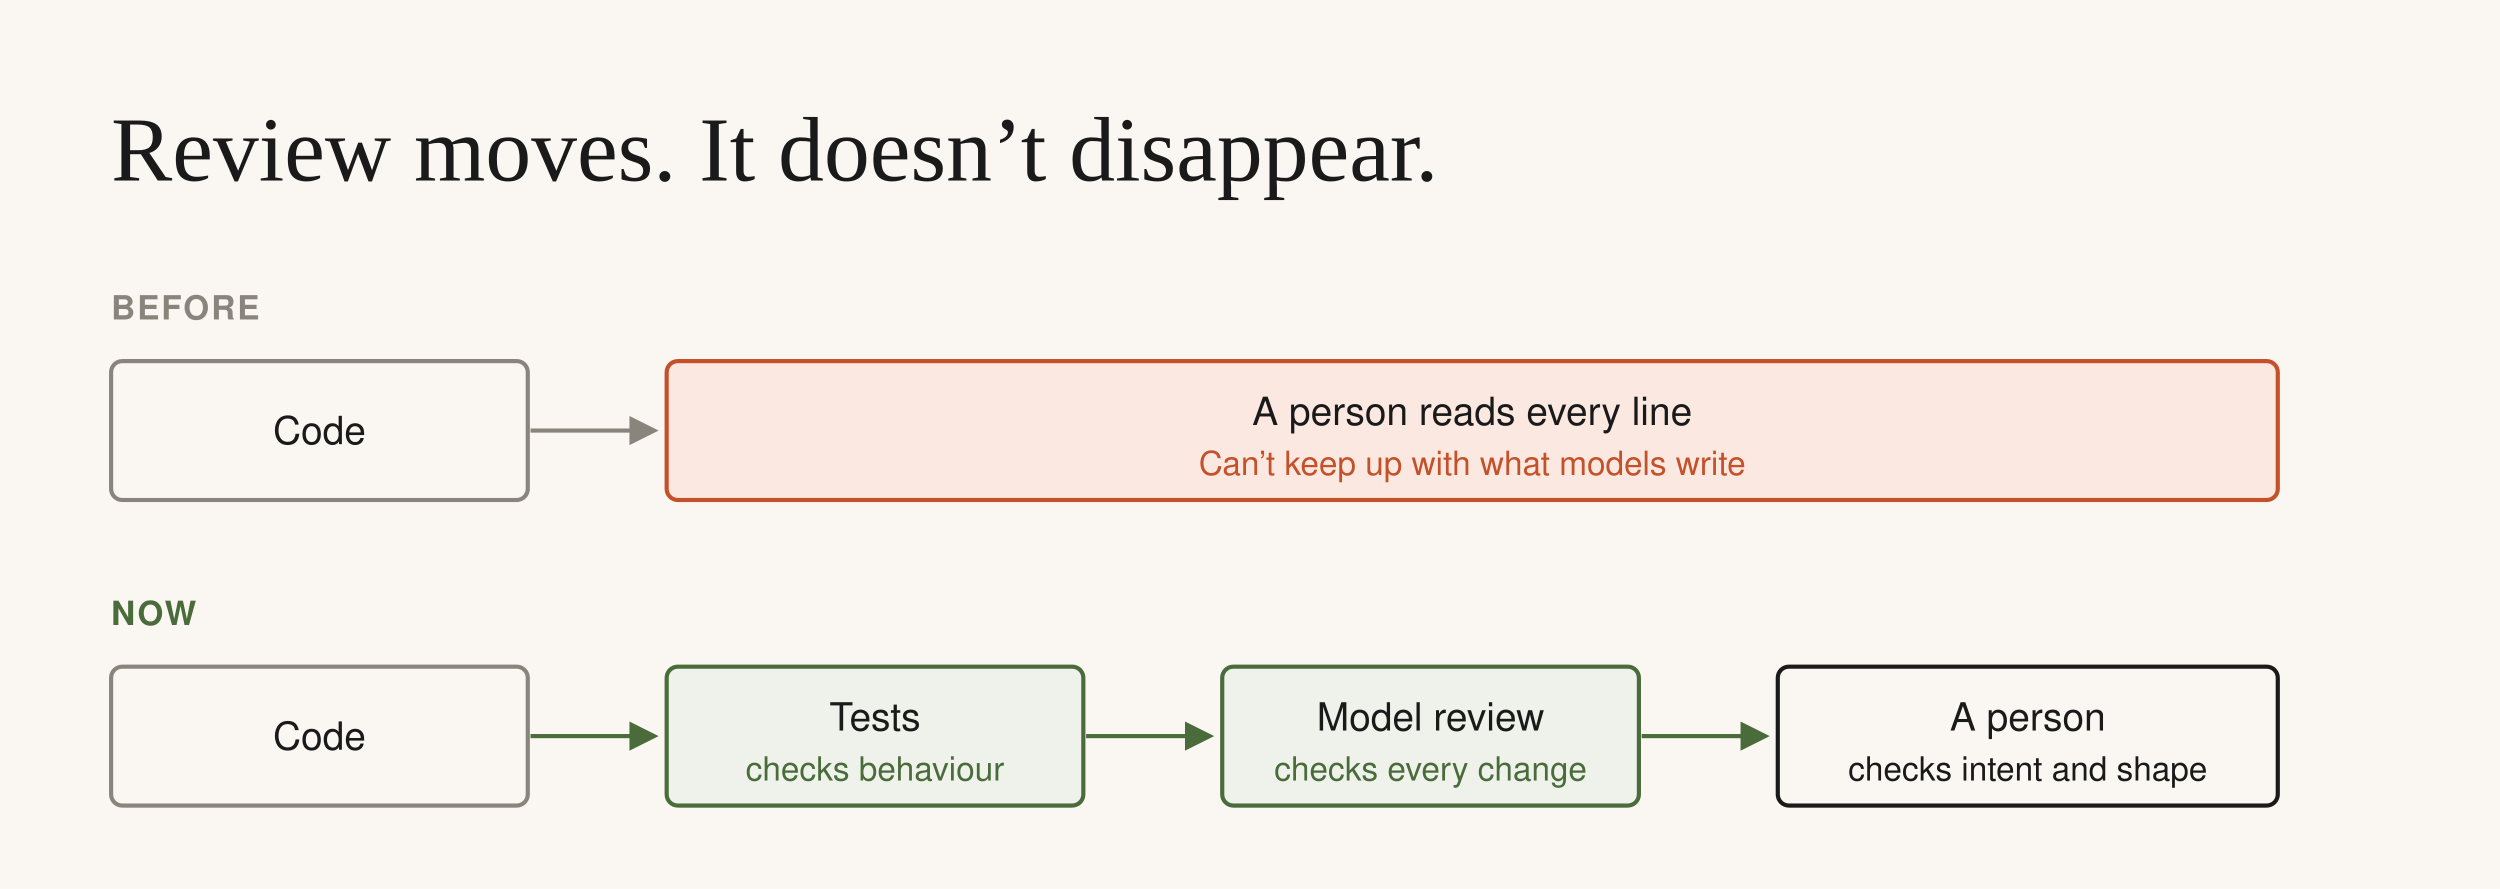
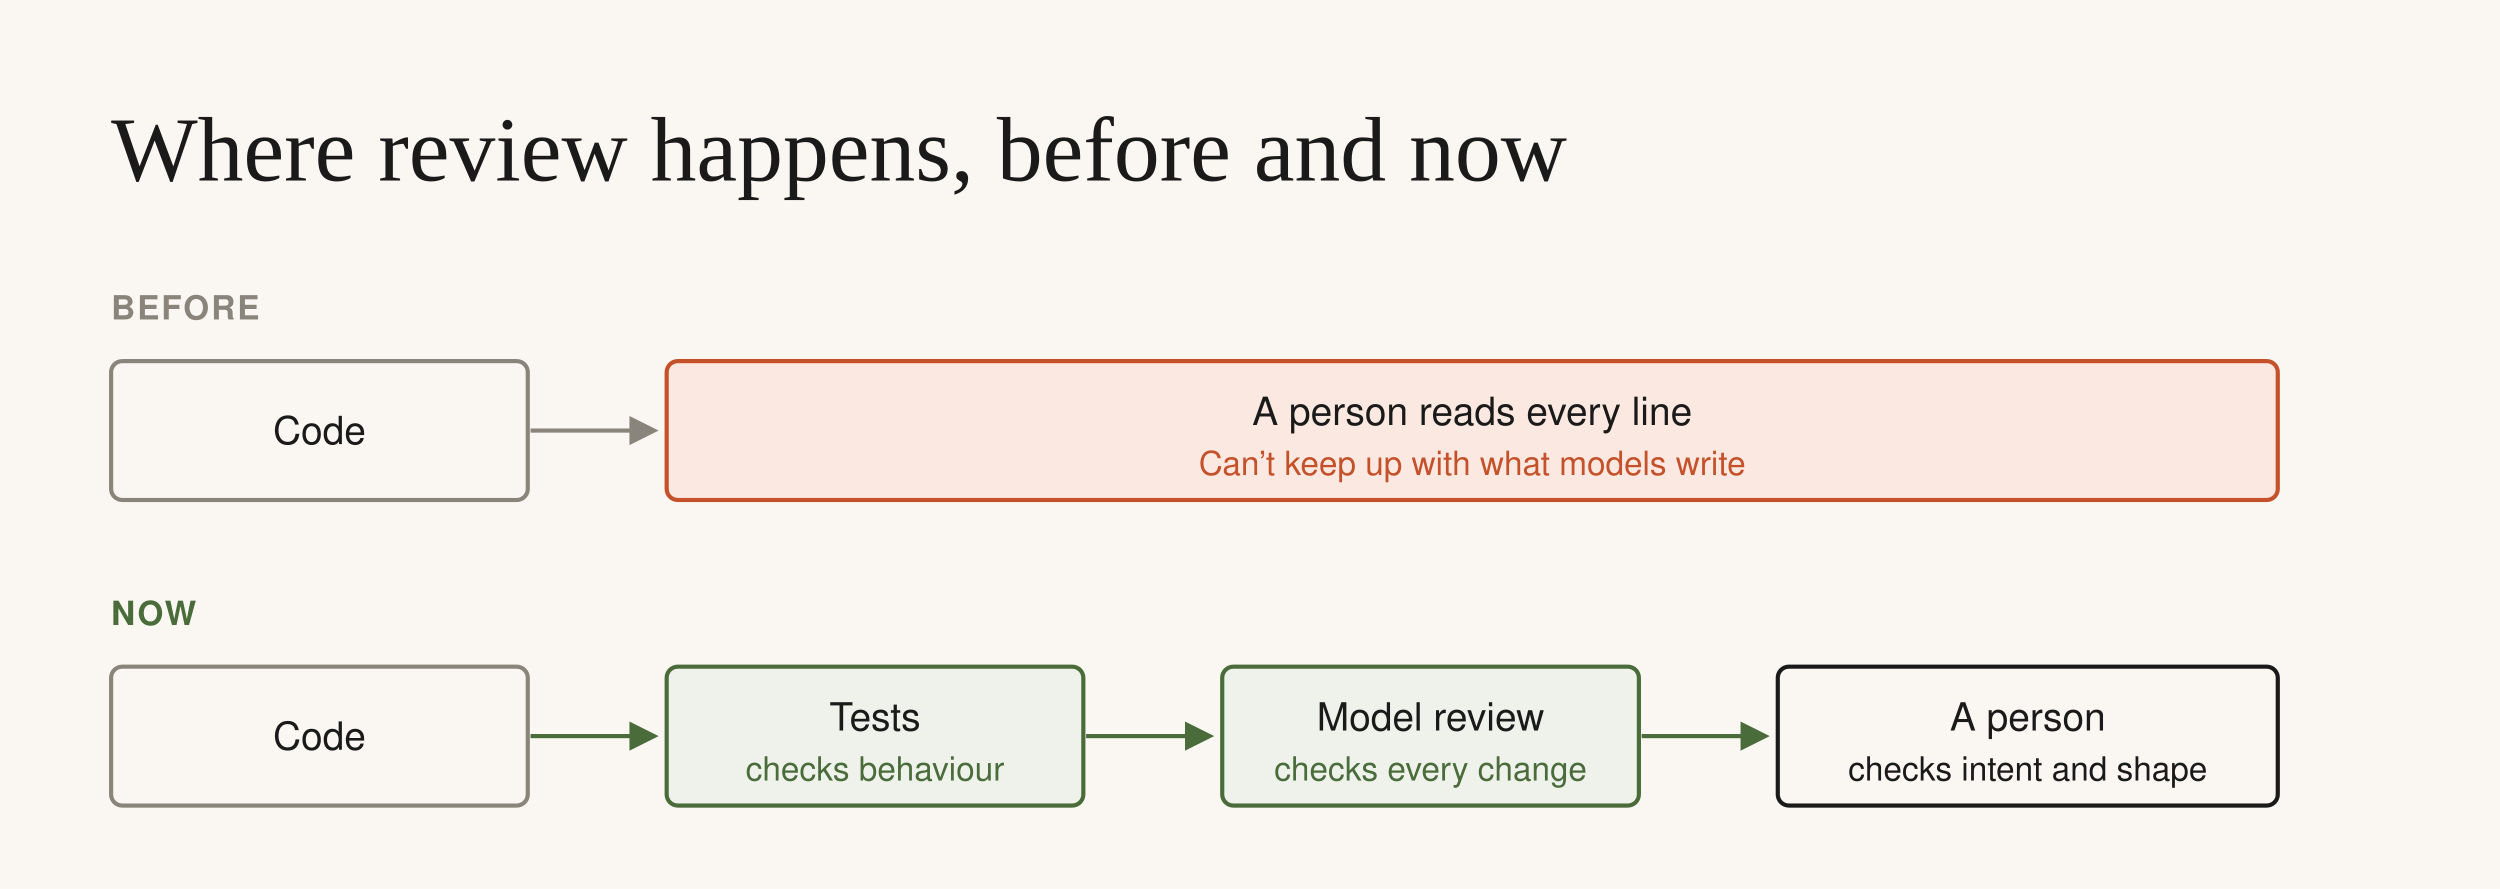
<svg xmlns="http://www.w3.org/2000/svg" viewBox="0 0 1800 640" width="1800" height="640">
  <defs>
    <marker id="a-g" viewBox="0 0 10 10" refX="8" refY="5" markerWidth="7" markerHeight="7" orient="auto-start-reverse">
      <path d="M0 0 L10 5 L0 10 z" fill="#4a6b3a" />
    </marker>
    <marker id="a-r" viewBox="0 0 10 10" refX="8" refY="5" markerWidth="7" markerHeight="7" orient="auto-start-reverse">
      <path d="M0 0 L10 5 L0 10 z" fill="#c4512a" />
    </marker>
    <marker id="a-k" viewBox="0 0 10 10" refX="8" refY="5" markerWidth="7" markerHeight="7" orient="auto-start-reverse">
      <path d="M0 0 L10 5 L0 10 z" fill="#8a857c" />
    </marker>
  </defs>
  <rect width="1800" height="640" fill="#faf7f2" />
-   <text x="80" y="130" font-family="Georgia, 'Times New Roman', serif" font-size="66" fill="#1a1a1a">Review moves. It doesn’t disappear.</text>
+   <text x="80" y="130" font-family="Georgia, 'Times New Roman', serif" font-size="66" fill="#1a1a1a">Where review happens, before and now</text>
  <g font-family="'Helvetica Neue', Helvetica, Arial, sans-serif">
    <text x="80" y="230" font-size="24" fill="#8a857c" text-anchor="start" font-weight="700" letter-spacing="1.5">BEFORE</text>
    <text x="80" y="450" font-size="24" fill="#4a6b3a" text-anchor="start" font-weight="700" letter-spacing="1.5">NOW</text>
    <rect x="80" y="260" width="300" height="100" rx="8" fill="none" stroke="#8a857c" stroke-width="3" />
    <text x="230.0" y="319.8" font-size="28" fill="#1a1a1a" text-anchor="middle" font-weight="400" letter-spacing="0">Code</text>
    <line x1="382" y1="310" x2="470" y2="310" stroke="#8a857c" stroke-width="3" marker-end="url(#a-k)" />
    <rect x="480" y="260" width="1160" height="100" rx="8" fill="#fbe9e1" stroke="#c4512a" stroke-width="3" />
    <text x="1060.0" y="306.0" font-size="28" fill="#1a1a1a" text-anchor="middle" font-weight="400" letter-spacing="0">A person reads every line</text>
    <text x="1060.0" y="342.0" font-size="24" fill="#c4512a" text-anchor="middle" font-weight="400" letter-spacing="0">Can’t keep up with what models write</text>
    <rect x="80" y="480" width="300" height="100" rx="8" fill="none" stroke="#8a857c" stroke-width="3" />
    <text x="230.0" y="539.8" font-size="28" fill="#1a1a1a" text-anchor="middle" font-weight="400" letter-spacing="0">Code</text>
    <line x1="382" y1="530" x2="470" y2="530" stroke="#4a6b3a" stroke-width="3" marker-end="url(#a-g)" />
    <rect x="480" y="480" width="300" height="100" rx="8" fill="#eef2ea" stroke="#4a6b3a" stroke-width="3" />
    <text x="630.0" y="526.0" font-size="28" fill="#1a1a1a" text-anchor="middle" font-weight="400" letter-spacing="0">Tests</text>
    <text x="630.0" y="562.0" font-size="24" fill="#4a6b3a" text-anchor="middle" font-weight="400" letter-spacing="0">checks behaviour</text>
    <line x1="782" y1="530" x2="870" y2="530" stroke="#4a6b3a" stroke-width="3" marker-end="url(#a-g)" />
    <rect x="880" y="480" width="300" height="100" rx="8" fill="#eef2ea" stroke="#4a6b3a" stroke-width="3" />
    <text x="1030.0" y="526.0" font-size="28" fill="#1a1a1a" text-anchor="middle" font-weight="400" letter-spacing="0">Model review</text>
    <text x="1030.0" y="562.0" font-size="24" fill="#4a6b3a" text-anchor="middle" font-weight="400" letter-spacing="0">checks every change</text>
    <line x1="1182" y1="530" x2="1270" y2="530" stroke="#4a6b3a" stroke-width="3" marker-end="url(#a-g)" />
    <rect x="1280" y="480" width="360" height="100" rx="8" fill="none" stroke="#1a1a1a" stroke-width="3" />
    <text x="1460.0" y="526.0" font-size="28" fill="#1a1a1a" text-anchor="middle" font-weight="400" letter-spacing="0">A person</text>
    <text x="1460.0" y="562.0" font-size="24" fill="#1a1a1a" text-anchor="middle" font-weight="400" letter-spacing="0">checks intent and shape</text>
  </g>
</svg>
